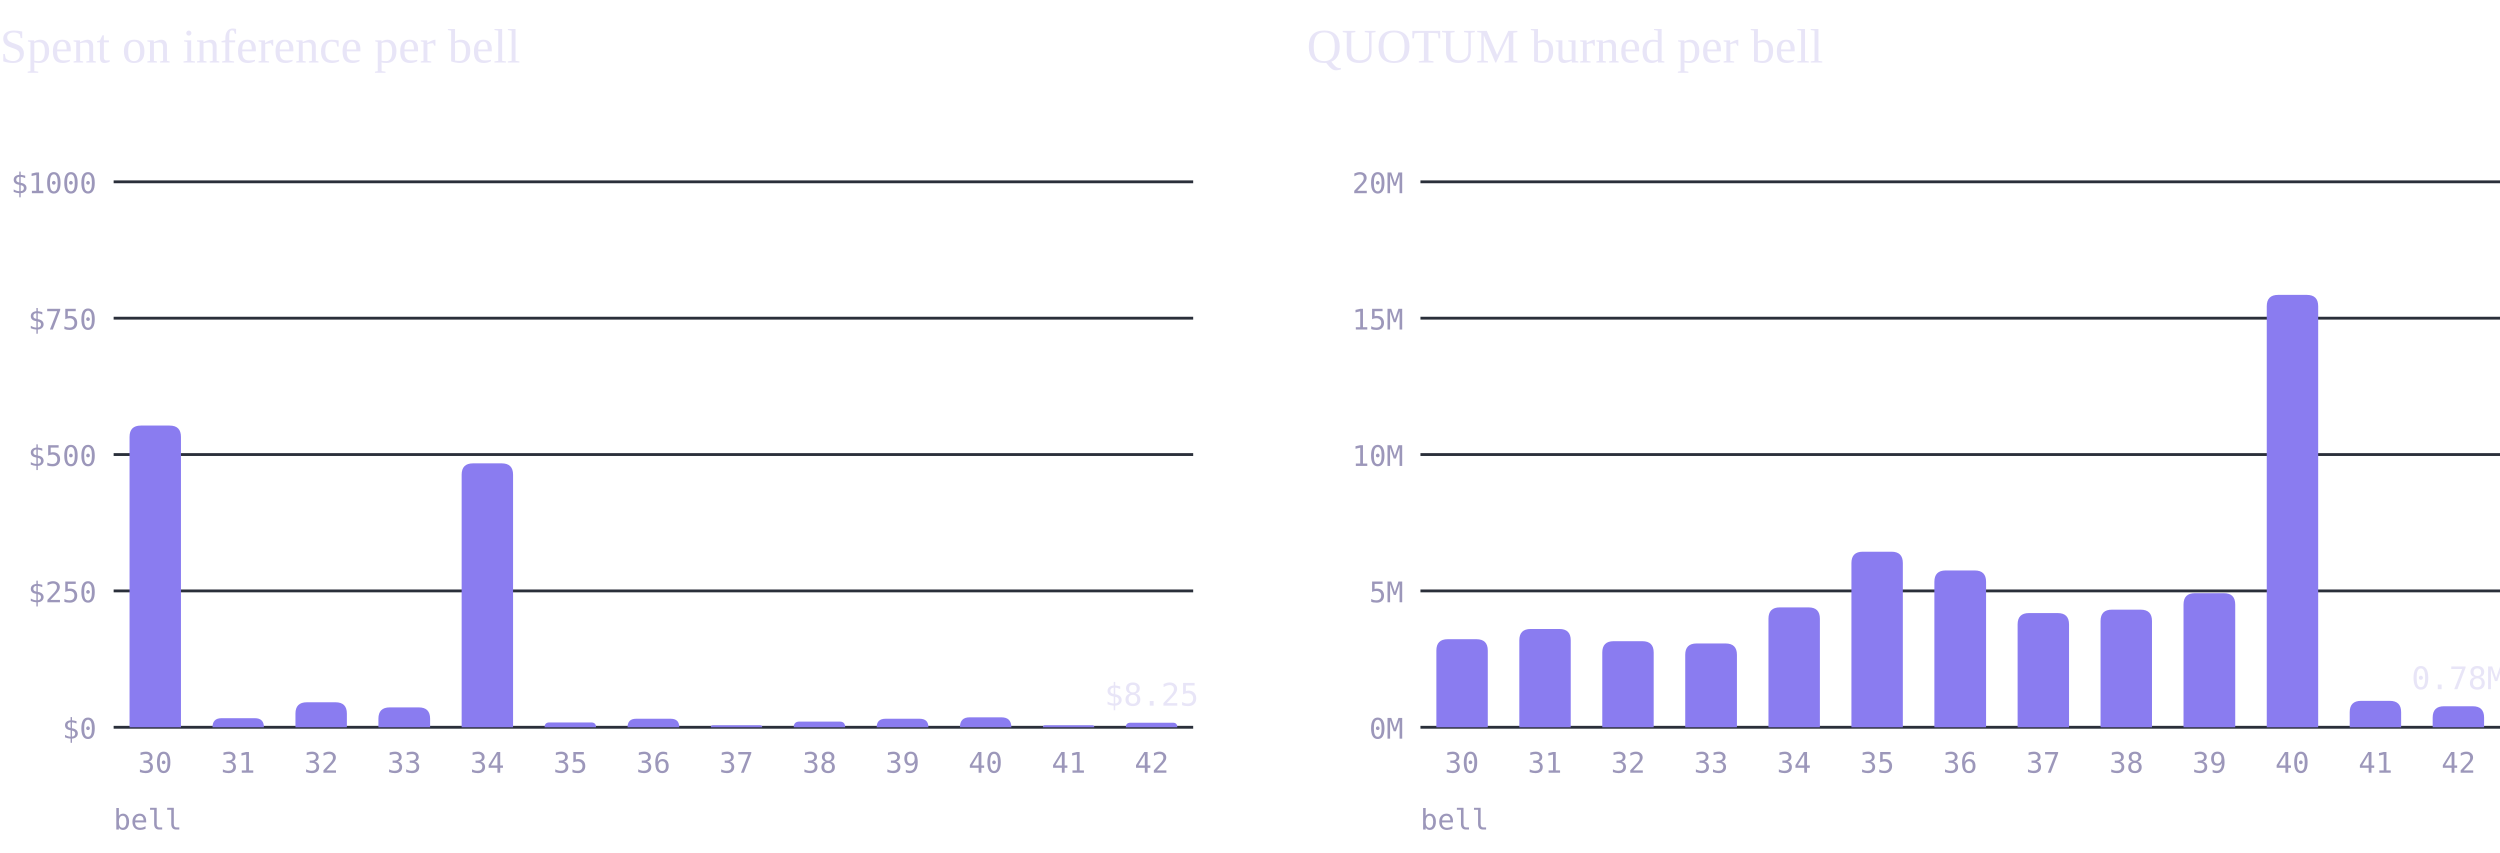
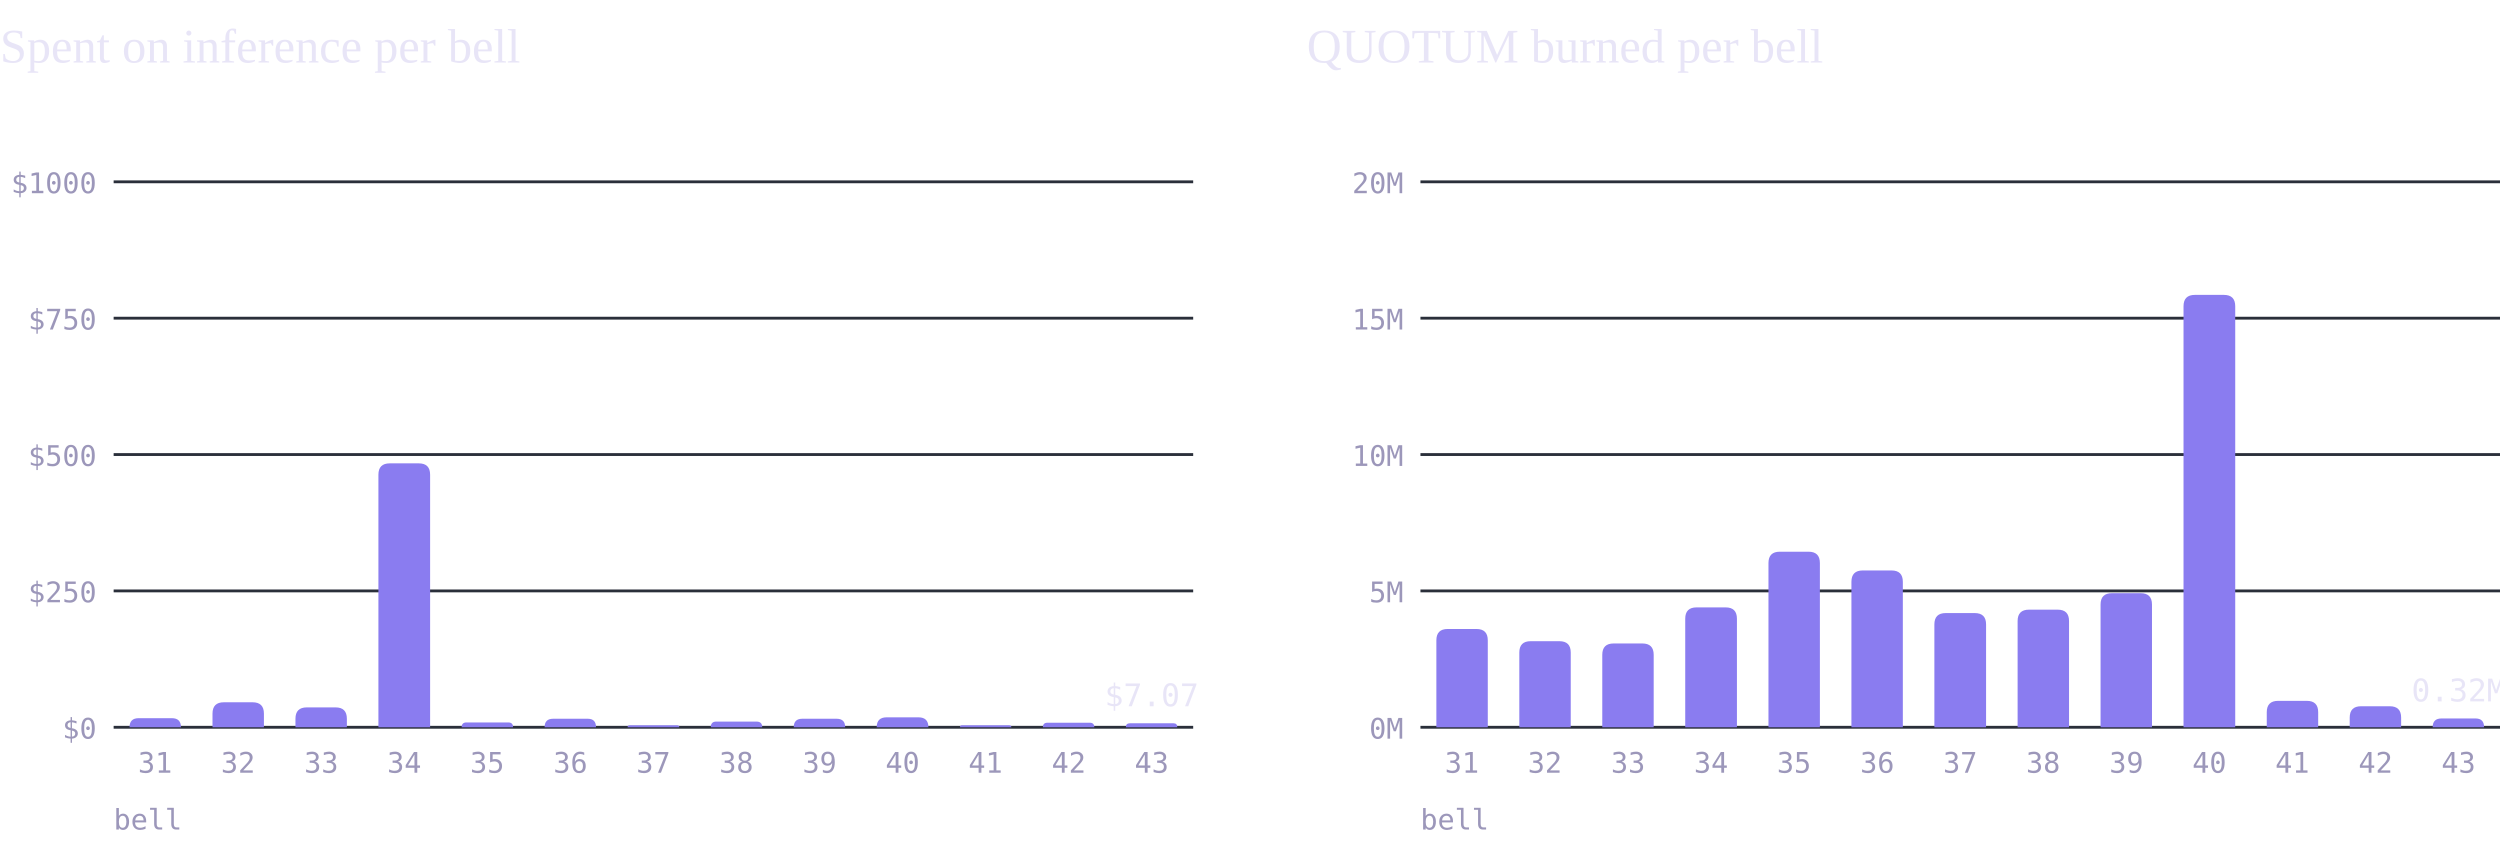
- <svg xmlns="http://www.w3.org/2000/svg" viewBox="0 0 880 300" width="880" height="300" role="img" aria-label="quotum bells 1 to 42: inference spent and QUOTUM burned per bell">
+ <svg xmlns="http://www.w3.org/2000/svg" viewBox="0 0 880 300" width="880" height="300" role="img" aria-label="quotum bells 1 to 43: inference spent and QUOTUM burned per bell">
  <text x="0" y="22" font-family="Georgia,'Times New Roman',serif" font-size="17" fill="#e8e5f7">Spent on inference per bell</text>
  <line x1="40" x2="420" y1="256.0" y2="256.0" stroke="#2a2f3a" stroke-width="1" />
  <text x="34" y="260.0" text-anchor="end" font-family="ui-monospace,SFMono-Regular,Menlo,monospace" font-size="10" fill="#9c97ba">$0</text>
  <line x1="40" x2="420" y1="208.0" y2="208.0" stroke="#2a2f3a" stroke-width="1" />
  <text x="34" y="212.0" text-anchor="end" font-family="ui-monospace,SFMono-Regular,Menlo,monospace" font-size="10" fill="#9c97ba">$250</text>
  <line x1="40" x2="420" y1="160.0" y2="160.0" stroke="#2a2f3a" stroke-width="1" />
  <text x="34" y="164.0" text-anchor="end" font-family="ui-monospace,SFMono-Regular,Menlo,monospace" font-size="10" fill="#9c97ba">$500</text>
  <line x1="40" x2="420" y1="112.0" y2="112.0" stroke="#2a2f3a" stroke-width="1" />
  <text x="34" y="116.0" text-anchor="end" font-family="ui-monospace,SFMono-Regular,Menlo,monospace" font-size="10" fill="#9c97ba">$750</text>
  <line x1="40" x2="420" y1="64.0" y2="64.0" stroke="#2a2f3a" stroke-width="1" />
  <text x="34" y="68.0" text-anchor="end" font-family="ui-monospace,SFMono-Regular,Menlo,monospace" font-size="10" fill="#9c97ba">$1000</text>
-   <path d="M45.6,256.0 V153.8 Q45.6,149.8 49.6,149.8 H59.7 Q63.7,149.8 63.7,153.8 V256.0 Z" fill="#8a7cf0" />
-   <text x="54.6" y="272" text-anchor="middle" font-family="ui-monospace,SFMono-Regular,Menlo,monospace" font-size="10" fill="#9c97ba">30</text>
-   <path d="M74.8,256.0 V256.0 Q74.8,252.8 78.0,252.8 H89.7 Q92.9,252.8 92.9,256.0 V256.0 Z" fill="#8a7cf0" />
-   <text x="83.8" y="272" text-anchor="middle" font-family="ui-monospace,SFMono-Regular,Menlo,monospace" font-size="10" fill="#9c97ba">31</text>
-   <path d="M104.0,256.0 V251.2 Q104.0,247.2 108.0,247.2 H118.1 Q122.1,247.2 122.1,251.2 V256.0 Z" fill="#8a7cf0" />
-   <text x="113.1" y="272" text-anchor="middle" font-family="ui-monospace,SFMono-Regular,Menlo,monospace" font-size="10" fill="#9c97ba">32</text>
-   <path d="M133.2,256.0 V253.0 Q133.2,249.0 137.2,249.0 H147.4 Q151.4,249.0 151.4,253.0 V256.0 Z" fill="#8a7cf0" />
-   <text x="142.3" y="272" text-anchor="middle" font-family="ui-monospace,SFMono-Regular,Menlo,monospace" font-size="10" fill="#9c97ba">33</text>
-   <path d="M162.5,256.0 V167.1 Q162.5,163.1 166.5,163.1 H176.6 Q180.6,163.1 180.6,167.1 V256.0 Z" fill="#8a7cf0" />
-   <text x="171.5" y="272" text-anchor="middle" font-family="ui-monospace,SFMono-Regular,Menlo,monospace" font-size="10" fill="#9c97ba">34</text>
-   <path d="M191.7,256.0 V256.0 Q191.7,254.3 193.4,254.3 H208.1 Q209.8,254.3 209.8,256.0 V256.0 Z" fill="#8a7cf0" />
-   <text x="200.8" y="272" text-anchor="middle" font-family="ui-monospace,SFMono-Regular,Menlo,monospace" font-size="10" fill="#9c97ba">35</text>
-   <path d="M220.9,256.0 V256.0 Q220.9,253.0 223.9,253.0 H236.1 Q239.1,253.0 239.1,256.0 V256.0 Z" fill="#8a7cf0" />
-   <text x="230.0" y="272" text-anchor="middle" font-family="ui-monospace,SFMono-Regular,Menlo,monospace" font-size="10" fill="#9c97ba">36</text>
-   <path d="M250.2,256.0 V256.0 Q250.2,255.3 250.9,255.3 H267.6 Q268.3,255.3 268.3,256.0 V256.0 Z" fill="#8a7cf0" />
-   <text x="259.2" y="272" text-anchor="middle" font-family="ui-monospace,SFMono-Regular,Menlo,monospace" font-size="10" fill="#9c97ba">37</text>
-   <path d="M279.4,256.0 V256.0 Q279.4,254.0 281.4,254.0 H295.6 Q297.5,254.0 297.5,256.0 V256.0 Z" fill="#8a7cf0" />
-   <text x="288.5" y="272" text-anchor="middle" font-family="ui-monospace,SFMono-Regular,Menlo,monospace" font-size="10" fill="#9c97ba">38</text>
-   <path d="M308.6,256.0 V256.0 Q308.6,253.0 311.7,253.0 H323.7 Q326.8,253.0 326.8,256.0 V256.0 Z" fill="#8a7cf0" />
-   <text x="317.7" y="272" text-anchor="middle" font-family="ui-monospace,SFMono-Regular,Menlo,monospace" font-size="10" fill="#9c97ba">39</text>
-   <path d="M337.9,256.0 V256.0 Q337.9,252.5 341.3,252.5 H352.5 Q356.0,252.5 356.0,256.0 V256.0 Z" fill="#8a7cf0" />
-   <text x="346.9" y="272" text-anchor="middle" font-family="ui-monospace,SFMono-Regular,Menlo,monospace" font-size="10" fill="#9c97ba">40</text>
-   <path d="M367.1,256.0 V256.0 Q367.1,255.3 367.8,255.3 H384.5 Q385.2,255.3 385.2,256.0 V256.0 Z" fill="#8a7cf0" />
-   <text x="376.2" y="272" text-anchor="middle" font-family="ui-monospace,SFMono-Regular,Menlo,monospace" font-size="10" fill="#9c97ba">41</text>
-   <path d="M396.3,256.0 V256.0 Q396.3,254.4 397.9,254.4 H412.9 Q414.4,254.4 414.4,256.0 V256.0 Z" fill="#8a7cf0" />
-   <text x="405.4" y="272" text-anchor="middle" font-family="ui-monospace,SFMono-Regular,Menlo,monospace" font-size="10" fill="#9c97ba">42</text>
-   <text x="405.4" y="248.4" text-anchor="middle" font-family="ui-monospace,SFMono-Regular,Menlo,monospace" font-size="11" fill="#e8e5f7">$8.25</text>
+   <path d="M45.6,256.0 V256.0 Q45.6,252.8 48.8,252.8 H60.5 Q63.7,252.8 63.7,256.0 V256.0 Z" fill="#8a7cf0" />
+   <text x="54.6" y="272" text-anchor="middle" font-family="ui-monospace,SFMono-Regular,Menlo,monospace" font-size="10" fill="#9c97ba">31</text>
+   <path d="M74.8,256.0 V251.2 Q74.8,247.2 78.8,247.2 H88.9 Q92.9,247.2 92.9,251.2 V256.0 Z" fill="#8a7cf0" />
+   <text x="83.8" y="272" text-anchor="middle" font-family="ui-monospace,SFMono-Regular,Menlo,monospace" font-size="10" fill="#9c97ba">32</text>
+   <path d="M104.0,256.0 V253.0 Q104.0,249.0 108.0,249.0 H118.1 Q122.1,249.0 122.1,253.0 V256.0 Z" fill="#8a7cf0" />
+   <text x="113.1" y="272" text-anchor="middle" font-family="ui-monospace,SFMono-Regular,Menlo,monospace" font-size="10" fill="#9c97ba">33</text>
+   <path d="M133.2,256.0 V167.1 Q133.2,163.1 137.2,163.1 H147.4 Q151.4,163.1 151.4,167.1 V256.0 Z" fill="#8a7cf0" />
+   <text x="142.3" y="272" text-anchor="middle" font-family="ui-monospace,SFMono-Regular,Menlo,monospace" font-size="10" fill="#9c97ba">34</text>
+   <path d="M162.5,256.0 V256.0 Q162.5,254.3 164.2,254.3 H178.9 Q180.6,254.3 180.6,256.0 V256.0 Z" fill="#8a7cf0" />
+   <text x="171.5" y="272" text-anchor="middle" font-family="ui-monospace,SFMono-Regular,Menlo,monospace" font-size="10" fill="#9c97ba">35</text>
+   <path d="M191.7,256.0 V256.0 Q191.7,253.0 194.7,253.0 H206.9 Q209.8,253.0 209.8,256.0 V256.0 Z" fill="#8a7cf0" />
+   <text x="200.8" y="272" text-anchor="middle" font-family="ui-monospace,SFMono-Regular,Menlo,monospace" font-size="10" fill="#9c97ba">36</text>
+   <path d="M220.9,256.0 V256.0 Q220.9,255.3 221.6,255.3 H238.4 Q239.1,255.3 239.1,256.0 V256.0 Z" fill="#8a7cf0" />
+   <text x="230.0" y="272" text-anchor="middle" font-family="ui-monospace,SFMono-Regular,Menlo,monospace" font-size="10" fill="#9c97ba">37</text>
+   <path d="M250.2,256.0 V256.0 Q250.2,254.0 252.1,254.0 H266.3 Q268.3,254.0 268.3,256.0 V256.0 Z" fill="#8a7cf0" />
+   <text x="259.2" y="272" text-anchor="middle" font-family="ui-monospace,SFMono-Regular,Menlo,monospace" font-size="10" fill="#9c97ba">38</text>
+   <path d="M279.4,256.0 V256.0 Q279.4,253.0 282.4,253.0 H294.5 Q297.5,253.0 297.5,256.0 V256.0 Z" fill="#8a7cf0" />
+   <text x="288.5" y="272" text-anchor="middle" font-family="ui-monospace,SFMono-Regular,Menlo,monospace" font-size="10" fill="#9c97ba">39</text>
+   <path d="M308.6,256.0 V256.0 Q308.6,252.5 312.1,252.5 H323.3 Q326.8,252.5 326.8,256.0 V256.0 Z" fill="#8a7cf0" />
+   <text x="317.7" y="272" text-anchor="middle" font-family="ui-monospace,SFMono-Regular,Menlo,monospace" font-size="10" fill="#9c97ba">40</text>
+   <path d="M337.9,256.0 V256.0 Q337.9,255.3 338.6,255.3 H355.2 Q356.0,255.3 356.0,256.0 V256.0 Z" fill="#8a7cf0" />
+   <text x="346.9" y="272" text-anchor="middle" font-family="ui-monospace,SFMono-Regular,Menlo,monospace" font-size="10" fill="#9c97ba">41</text>
+   <path d="M367.1,256.0 V256.0 Q367.1,254.4 368.7,254.4 H383.6 Q385.2,254.4 385.2,256.0 V256.0 Z" fill="#8a7cf0" />
+   <text x="376.2" y="272" text-anchor="middle" font-family="ui-monospace,SFMono-Regular,Menlo,monospace" font-size="10" fill="#9c97ba">42</text>
+   <path d="M396.3,256.0 V256.0 Q396.3,254.6 397.7,254.6 H413.1 Q414.4,254.6 414.4,256.0 V256.0 Z" fill="#8a7cf0" />
+   <text x="405.4" y="272" text-anchor="middle" font-family="ui-monospace,SFMono-Regular,Menlo,monospace" font-size="10" fill="#9c97ba">43</text>
+   <text x="405.4" y="248.6" text-anchor="middle" font-family="ui-monospace,SFMono-Regular,Menlo,monospace" font-size="11" fill="#e8e5f7">$7.07</text>
  <text x="40" y="292" font-family="ui-monospace,SFMono-Regular,Menlo,monospace" font-size="10" fill="#9c97ba">bell</text>
  <text x="460" y="22" font-family="Georgia,'Times New Roman',serif" font-size="17" fill="#e8e5f7">QUOTUM burned per bell</text>
  <line x1="500" x2="880" y1="256.0" y2="256.0" stroke="#2a2f3a" stroke-width="1" />
  <text x="494" y="260.0" text-anchor="end" font-family="ui-monospace,SFMono-Regular,Menlo,monospace" font-size="10" fill="#9c97ba">0M</text>
  <line x1="500" x2="880" y1="208.0" y2="208.0" stroke="#2a2f3a" stroke-width="1" />
  <text x="494" y="212.0" text-anchor="end" font-family="ui-monospace,SFMono-Regular,Menlo,monospace" font-size="10" fill="#9c97ba">5M</text>
  <line x1="500" x2="880" y1="160.0" y2="160.0" stroke="#2a2f3a" stroke-width="1" />
  <text x="494" y="164.0" text-anchor="end" font-family="ui-monospace,SFMono-Regular,Menlo,monospace" font-size="10" fill="#9c97ba">10M</text>
  <line x1="500" x2="880" y1="112.0" y2="112.0" stroke="#2a2f3a" stroke-width="1" />
  <text x="494" y="116.0" text-anchor="end" font-family="ui-monospace,SFMono-Regular,Menlo,monospace" font-size="10" fill="#9c97ba">15M</text>
  <line x1="500" x2="880" y1="64.0" y2="64.0" stroke="#2a2f3a" stroke-width="1" />
  <text x="494" y="68.0" text-anchor="end" font-family="ui-monospace,SFMono-Regular,Menlo,monospace" font-size="10" fill="#9c97ba">20M</text>
-   <path d="M505.6,256.0 V229.0 Q505.6,225.0 509.6,225.0 H519.7 Q523.7,225.0 523.7,229.0 V256.0 Z" fill="#8a7cf0" />
-   <text x="514.6" y="272" text-anchor="middle" font-family="ui-monospace,SFMono-Regular,Menlo,monospace" font-size="10" fill="#9c97ba">30</text>
-   <path d="M534.8,256.0 V225.4 Q534.8,221.4 538.8,221.4 H548.9 Q552.9,221.4 552.9,225.4 V256.0 Z" fill="#8a7cf0" />
-   <text x="543.8" y="272" text-anchor="middle" font-family="ui-monospace,SFMono-Regular,Menlo,monospace" font-size="10" fill="#9c97ba">31</text>
-   <path d="M564.0,256.0 V229.7 Q564.0,225.7 568.0,225.7 H578.1 Q582.1,225.7 582.1,229.7 V256.0 Z" fill="#8a7cf0" />
-   <text x="573.1" y="272" text-anchor="middle" font-family="ui-monospace,SFMono-Regular,Menlo,monospace" font-size="10" fill="#9c97ba">32</text>
-   <path d="M593.2,256.0 V230.5 Q593.2,226.5 597.2,226.5 H607.4 Q611.4,226.5 611.4,230.5 V256.0 Z" fill="#8a7cf0" />
-   <text x="602.3" y="272" text-anchor="middle" font-family="ui-monospace,SFMono-Regular,Menlo,monospace" font-size="10" fill="#9c97ba">33</text>
-   <path d="M622.5,256.0 V217.8 Q622.5,213.8 626.5,213.8 H636.6 Q640.6,213.8 640.6,217.8 V256.0 Z" fill="#8a7cf0" />
-   <text x="631.5" y="272" text-anchor="middle" font-family="ui-monospace,SFMono-Regular,Menlo,monospace" font-size="10" fill="#9c97ba">34</text>
-   <path d="M651.7,256.0 V198.2 Q651.7,194.2 655.7,194.2 H665.8 Q669.8,194.2 669.8,198.2 V256.0 Z" fill="#8a7cf0" />
-   <text x="660.8" y="272" text-anchor="middle" font-family="ui-monospace,SFMono-Regular,Menlo,monospace" font-size="10" fill="#9c97ba">35</text>
-   <path d="M680.9,256.0 V204.8 Q680.9,200.8 684.9,200.8 H695.1 Q699.1,200.8 699.1,204.8 V256.0 Z" fill="#8a7cf0" />
-   <text x="690.0" y="272" text-anchor="middle" font-family="ui-monospace,SFMono-Regular,Menlo,monospace" font-size="10" fill="#9c97ba">36</text>
-   <path d="M710.2,256.0 V219.8 Q710.2,215.8 714.2,215.8 H724.3 Q728.3,215.8 728.3,219.8 V256.0 Z" fill="#8a7cf0" />
-   <text x="719.2" y="272" text-anchor="middle" font-family="ui-monospace,SFMono-Regular,Menlo,monospace" font-size="10" fill="#9c97ba">37</text>
-   <path d="M739.4,256.0 V218.6 Q739.4,214.6 743.4,214.6 H753.5 Q757.5,214.6 757.5,218.6 V256.0 Z" fill="#8a7cf0" />
-   <text x="748.5" y="272" text-anchor="middle" font-family="ui-monospace,SFMono-Regular,Menlo,monospace" font-size="10" fill="#9c97ba">38</text>
-   <path d="M768.6,256.0 V212.8 Q768.6,208.8 772.6,208.8 H782.8 Q786.8,208.8 786.8,212.8 V256.0 Z" fill="#8a7cf0" />
-   <text x="777.7" y="272" text-anchor="middle" font-family="ui-monospace,SFMono-Regular,Menlo,monospace" font-size="10" fill="#9c97ba">39</text>
-   <path d="M797.9,256.0 V107.8 Q797.9,103.8 801.9,103.8 H812.0 Q816.0,103.8 816.0,107.8 V256.0 Z" fill="#8a7cf0" />
-   <text x="806.9" y="272" text-anchor="middle" font-family="ui-monospace,SFMono-Regular,Menlo,monospace" font-size="10" fill="#9c97ba">40</text>
-   <path d="M827.1,256.0 V250.7 Q827.1,246.7 831.1,246.7 H841.2 Q845.2,246.7 845.2,250.7 V256.0 Z" fill="#8a7cf0" />
-   <text x="836.2" y="272" text-anchor="middle" font-family="ui-monospace,SFMono-Regular,Menlo,monospace" font-size="10" fill="#9c97ba">41</text>
-   <path d="M856.3,256.0 V252.6 Q856.3,248.6 860.3,248.6 H870.4 Q874.4,248.6 874.4,252.6 V256.0 Z" fill="#8a7cf0" />
-   <text x="865.4" y="272" text-anchor="middle" font-family="ui-monospace,SFMono-Regular,Menlo,monospace" font-size="10" fill="#9c97ba">42</text>
-   <text x="865.4" y="242.6" text-anchor="middle" font-family="ui-monospace,SFMono-Regular,Menlo,monospace" font-size="11" fill="#e8e5f7">0.78M</text>
+   <path d="M505.6,256.0 V225.4 Q505.6,221.4 509.6,221.4 H519.7 Q523.7,221.4 523.7,225.4 V256.0 Z" fill="#8a7cf0" />
+   <text x="514.6" y="272" text-anchor="middle" font-family="ui-monospace,SFMono-Regular,Menlo,monospace" font-size="10" fill="#9c97ba">31</text>
+   <path d="M534.8,256.0 V229.7 Q534.8,225.7 538.8,225.7 H548.9 Q552.9,225.7 552.9,229.7 V256.0 Z" fill="#8a7cf0" />
+   <text x="543.8" y="272" text-anchor="middle" font-family="ui-monospace,SFMono-Regular,Menlo,monospace" font-size="10" fill="#9c97ba">32</text>
+   <path d="M564.0,256.0 V230.5 Q564.0,226.5 568.0,226.5 H578.1 Q582.1,226.5 582.1,230.5 V256.0 Z" fill="#8a7cf0" />
+   <text x="573.1" y="272" text-anchor="middle" font-family="ui-monospace,SFMono-Regular,Menlo,monospace" font-size="10" fill="#9c97ba">33</text>
+   <path d="M593.2,256.0 V217.8 Q593.2,213.8 597.2,213.8 H607.4 Q611.4,213.8 611.4,217.8 V256.0 Z" fill="#8a7cf0" />
+   <text x="602.3" y="272" text-anchor="middle" font-family="ui-monospace,SFMono-Regular,Menlo,monospace" font-size="10" fill="#9c97ba">34</text>
+   <path d="M622.5,256.0 V198.2 Q622.5,194.2 626.5,194.2 H636.6 Q640.6,194.2 640.6,198.2 V256.0 Z" fill="#8a7cf0" />
+   <text x="631.5" y="272" text-anchor="middle" font-family="ui-monospace,SFMono-Regular,Menlo,monospace" font-size="10" fill="#9c97ba">35</text>
+   <path d="M651.7,256.0 V204.8 Q651.7,200.8 655.7,200.8 H665.8 Q669.8,200.8 669.8,204.8 V256.0 Z" fill="#8a7cf0" />
+   <text x="660.8" y="272" text-anchor="middle" font-family="ui-monospace,SFMono-Regular,Menlo,monospace" font-size="10" fill="#9c97ba">36</text>
+   <path d="M680.9,256.0 V219.8 Q680.9,215.8 684.9,215.8 H695.1 Q699.1,215.8 699.1,219.8 V256.0 Z" fill="#8a7cf0" />
+   <text x="690.0" y="272" text-anchor="middle" font-family="ui-monospace,SFMono-Regular,Menlo,monospace" font-size="10" fill="#9c97ba">37</text>
+   <path d="M710.2,256.0 V218.6 Q710.2,214.6 714.2,214.6 H724.3 Q728.3,214.6 728.3,218.6 V256.0 Z" fill="#8a7cf0" />
+   <text x="719.2" y="272" text-anchor="middle" font-family="ui-monospace,SFMono-Regular,Menlo,monospace" font-size="10" fill="#9c97ba">38</text>
+   <path d="M739.4,256.0 V212.8 Q739.4,208.8 743.4,208.8 H753.5 Q757.5,208.8 757.5,212.8 V256.0 Z" fill="#8a7cf0" />
+   <text x="748.5" y="272" text-anchor="middle" font-family="ui-monospace,SFMono-Regular,Menlo,monospace" font-size="10" fill="#9c97ba">39</text>
+   <path d="M768.6,256.0 V107.8 Q768.6,103.8 772.6,103.8 H782.8 Q786.8,103.8 786.8,107.8 V256.0 Z" fill="#8a7cf0" />
+   <text x="777.7" y="272" text-anchor="middle" font-family="ui-monospace,SFMono-Regular,Menlo,monospace" font-size="10" fill="#9c97ba">40</text>
+   <path d="M797.9,256.0 V250.7 Q797.9,246.7 801.9,246.7 H812.0 Q816.0,246.7 816.0,250.7 V256.0 Z" fill="#8a7cf0" />
+   <text x="806.9" y="272" text-anchor="middle" font-family="ui-monospace,SFMono-Regular,Menlo,monospace" font-size="10" fill="#9c97ba">41</text>
+   <path d="M827.1,256.0 V252.6 Q827.1,248.6 831.1,248.6 H841.2 Q845.2,248.6 845.2,252.6 V256.0 Z" fill="#8a7cf0" />
+   <text x="836.2" y="272" text-anchor="middle" font-family="ui-monospace,SFMono-Regular,Menlo,monospace" font-size="10" fill="#9c97ba">42</text>
+   <path d="M856.3,256.0 V256.0 Q856.3,252.9 859.4,252.9 H871.4 Q874.4,252.9 874.4,256.0 V256.0 Z" fill="#8a7cf0" />
+   <text x="865.4" y="272" text-anchor="middle" font-family="ui-monospace,SFMono-Regular,Menlo,monospace" font-size="10" fill="#9c97ba">43</text>
+   <text x="865.4" y="246.9" text-anchor="middle" font-family="ui-monospace,SFMono-Regular,Menlo,monospace" font-size="11" fill="#e8e5f7">0.32M</text>
  <text x="500" y="292" font-family="ui-monospace,SFMono-Regular,Menlo,monospace" font-size="10" fill="#9c97ba">bell</text>
</svg>
